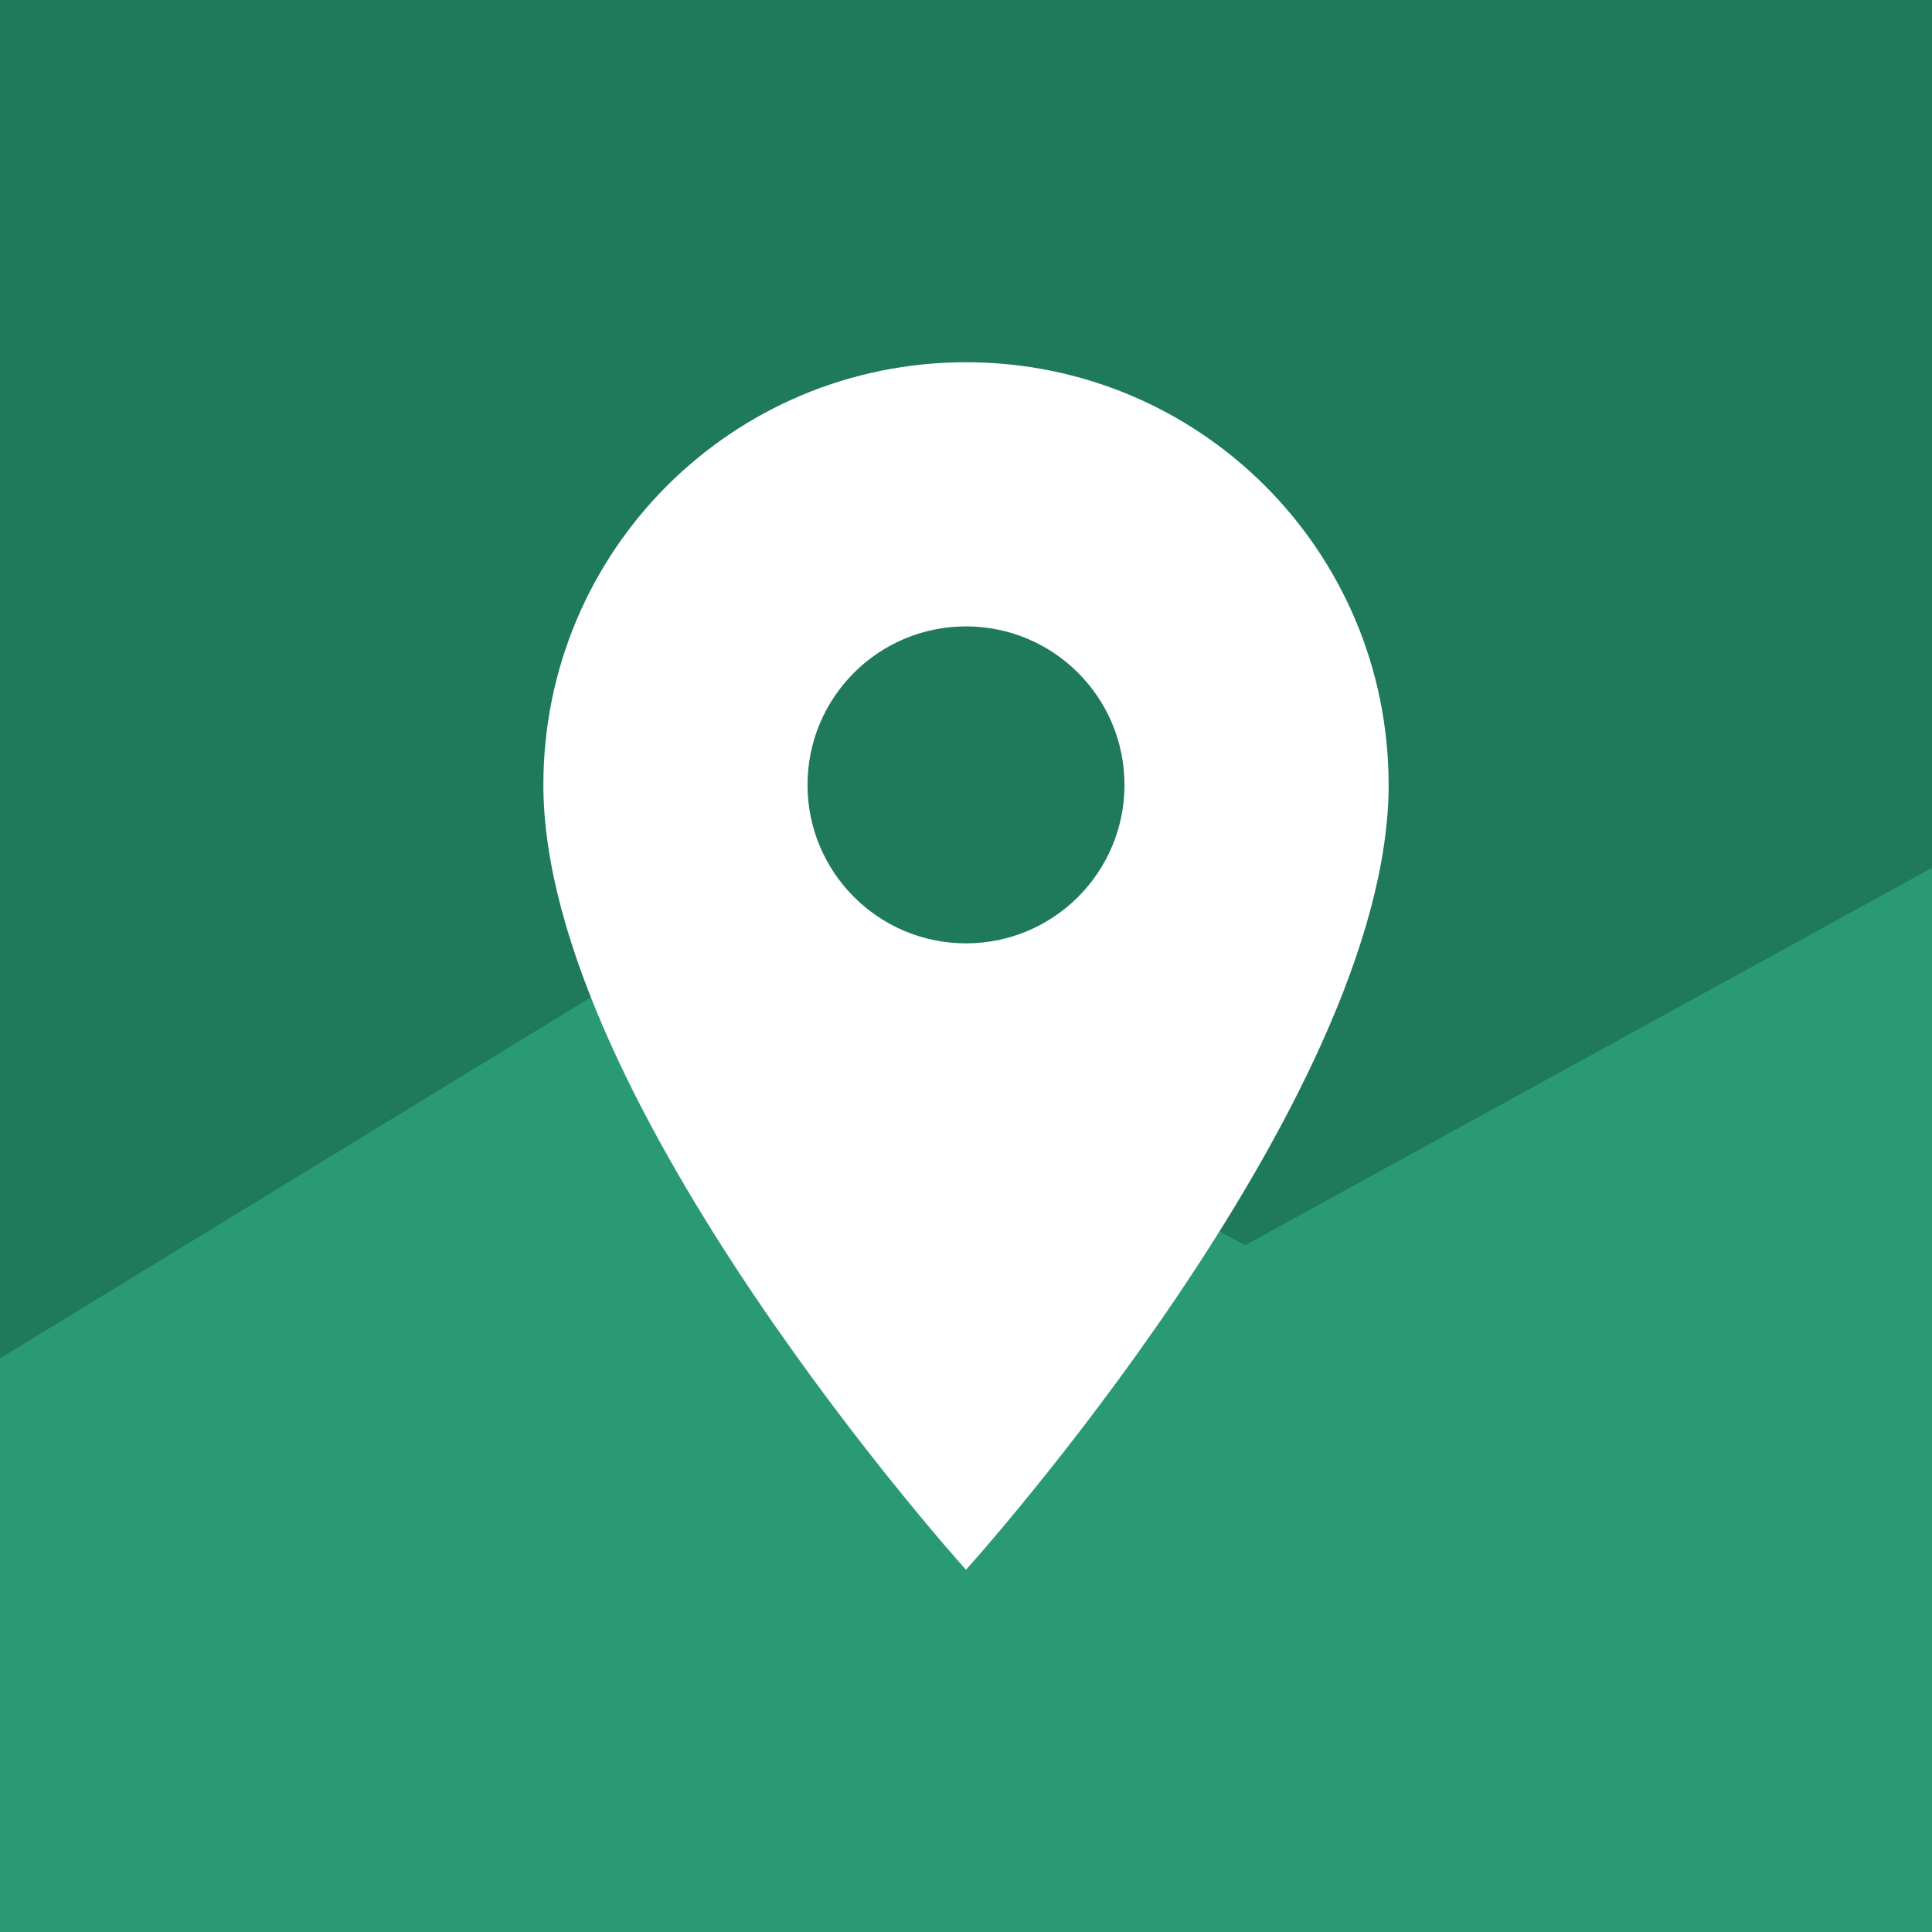
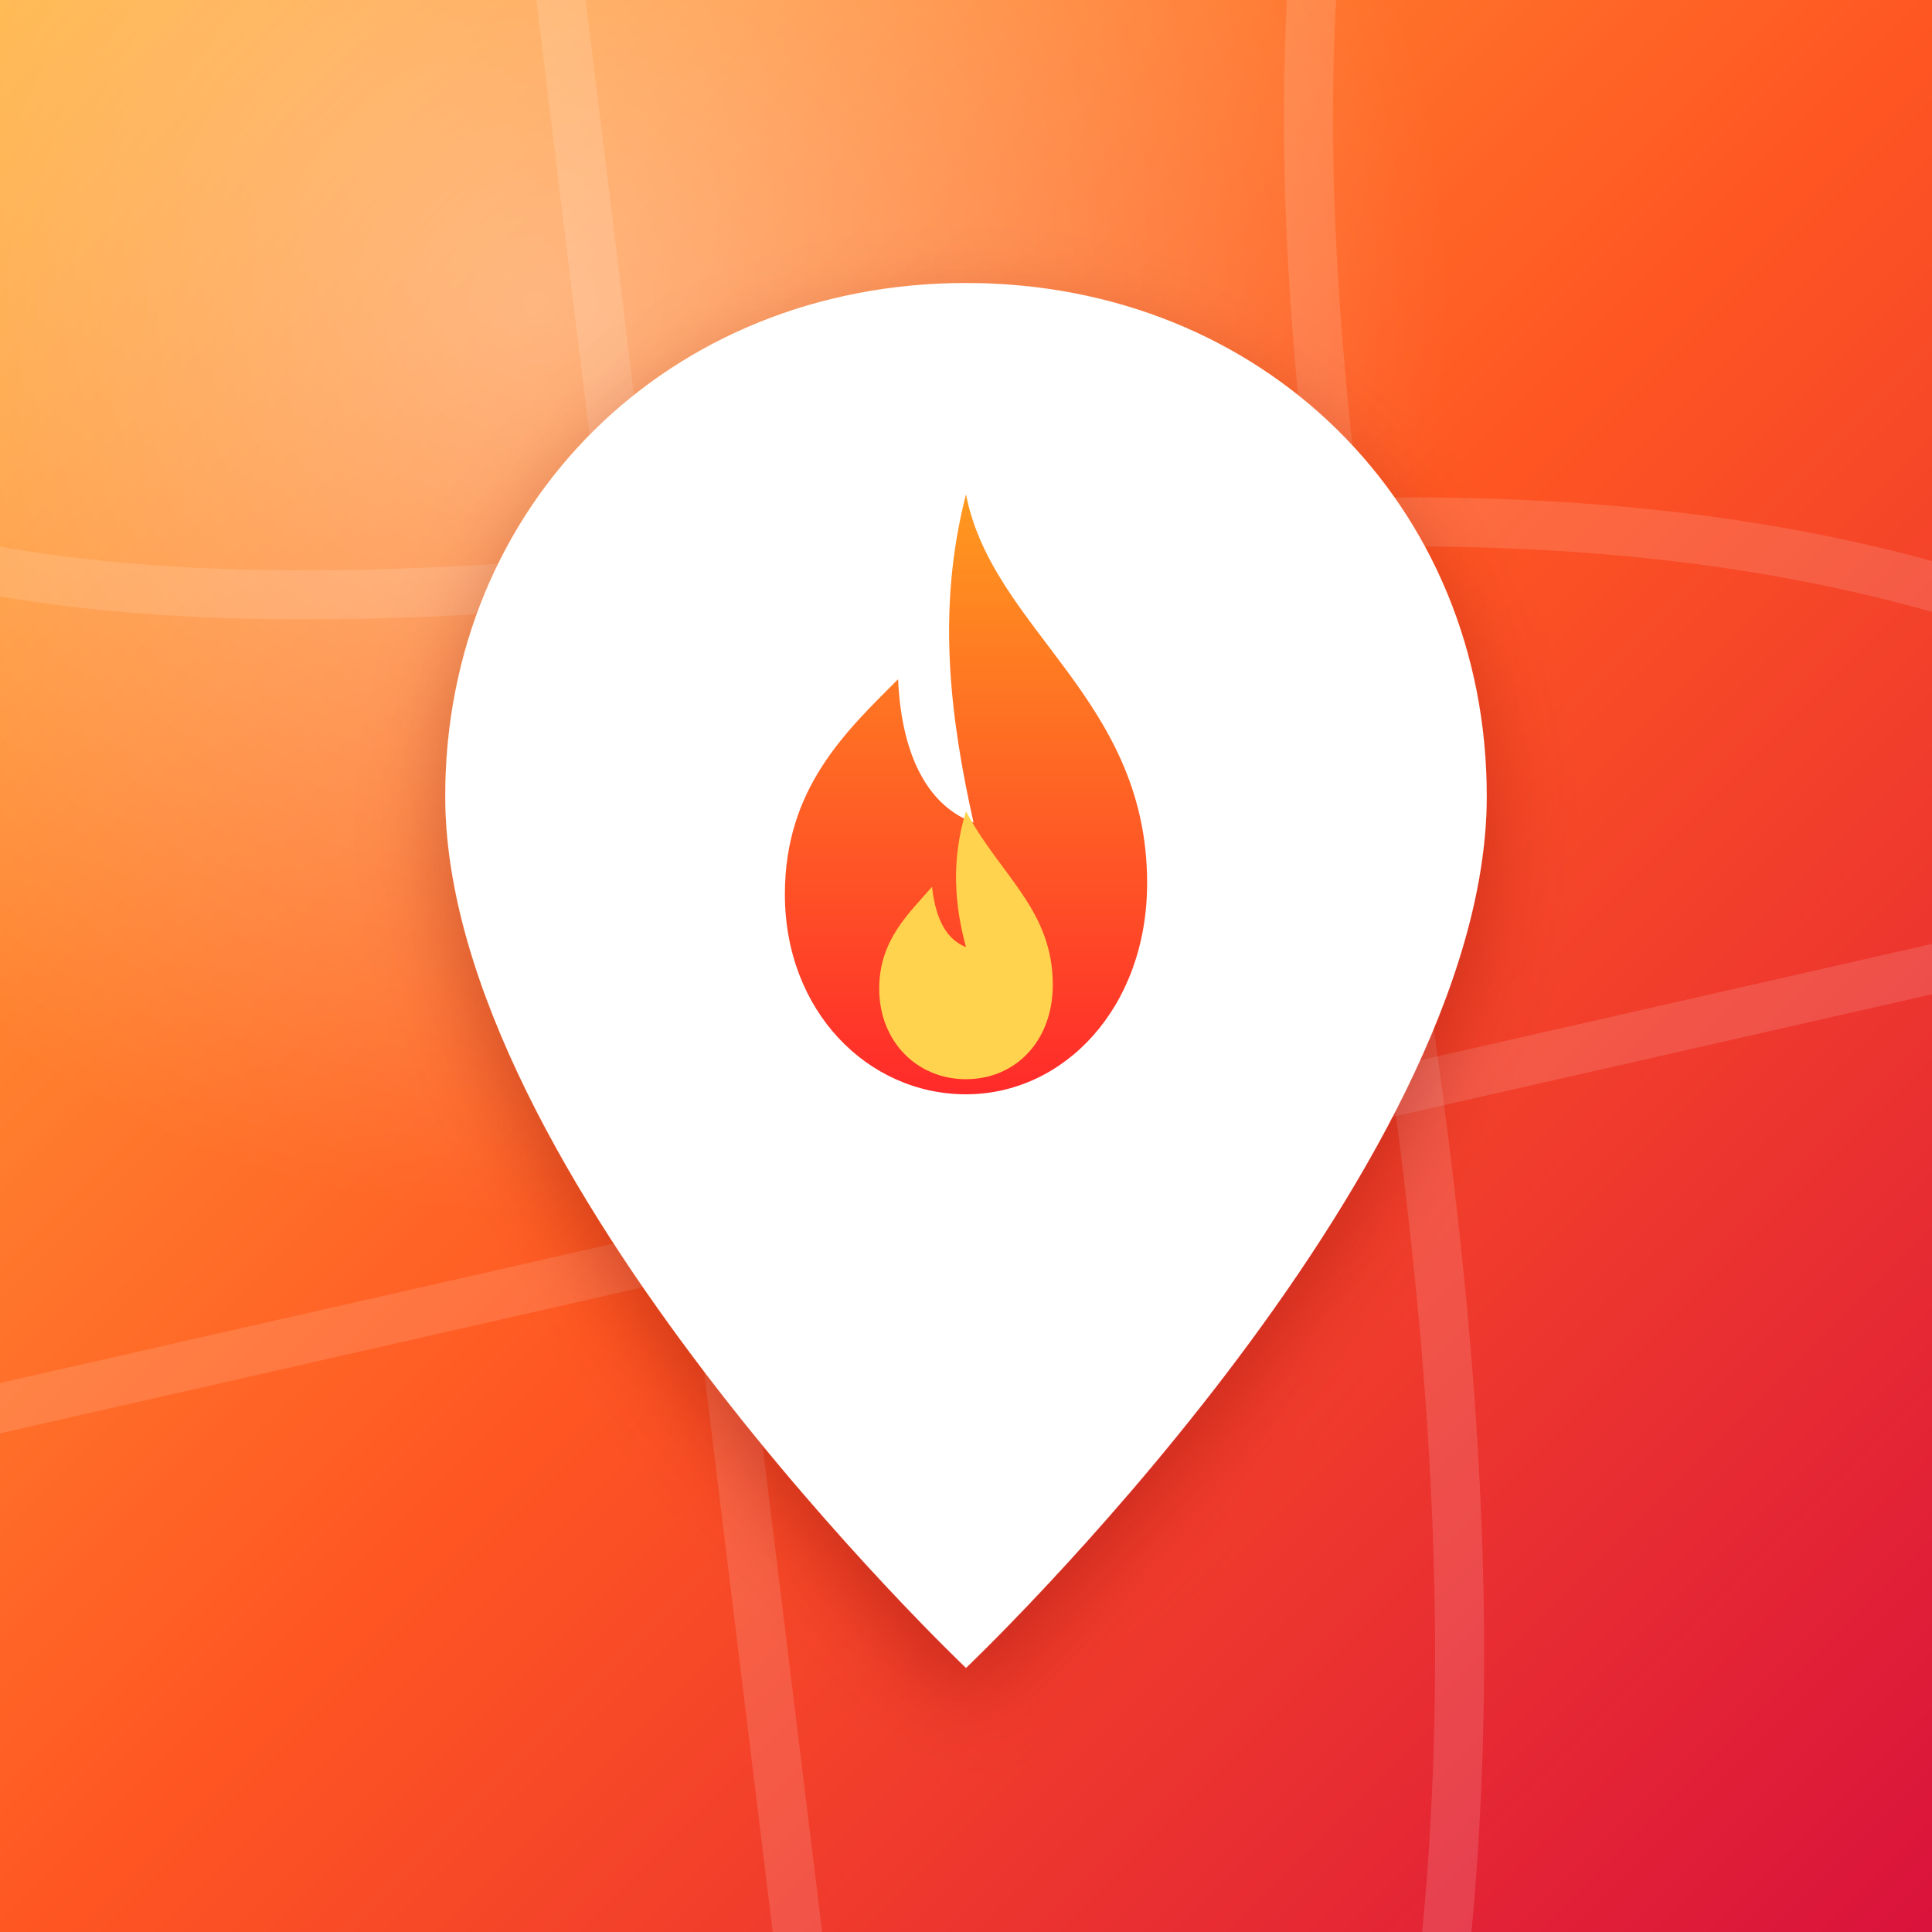
- <svg xmlns="http://www.w3.org/2000/svg" viewBox="0 0 512 512">
-   <rect width="512" height="512" fill="#1f7a5c" />
-   <path d="M0 360 L180 250 L330 330 L512 230 L512 512 L0 512Z" fill="#2a9a75" />
-   <path d="M256 96c-62 0-112 50-112 112 0 84 112 208 112 208s112-124 112-208c0-62-50-112-112-112z" fill="#fff" />
-   <circle cx="256" cy="208" r="42" fill="#1f7a5c" />
+ <svg xmlns="http://www.w3.org/2000/svg" viewBox="0 0 1024 1024">
+   <defs>
+     <linearGradient id="bg" x1="0" y1="0" x2="1" y2="1">
+       <stop offset="0" stop-color="#ffb23e" />
+       <stop offset=".5" stop-color="#ff5722" />
+       <stop offset="1" stop-color="#d9123c" />
+     </linearGradient>
+     <radialGradient id="shine" cx=".28" cy=".16" r=".85">
+       <stop offset="0" stop-color="#fff" stop-opacity=".38" />
+       <stop offset=".55" stop-color="#fff" stop-opacity="0" />
+     </radialGradient>
+     <linearGradient id="flame" x1="0" y1="0" x2="0" y2="1">
+       <stop offset="0" stop-color="#ff9a1f" />
+       <stop offset="1" stop-color="#ff2a2a" />
+     </linearGradient>
+     <filter id="sh" x="-20%" y="-20%" width="140%" height="140%">
+       <feDropShadow dx="0" dy="18" stdDeviation="22" flood-color="#7a0010" flood-opacity=".35" />
+     </filter>
+   </defs>
+   <rect width="1024" height="1024" fill="url(#bg)" />
+   <g stroke="#fff" stroke-opacity=".13" stroke-width="26" fill="none" stroke-linecap="round">
+     <path d="M-60 760 L1084 500" />
+     <path d="M290 -60 L430 1084" />
+     <path d="M-60 290 C 280 380 700 190 1084 330" />
+     <path d="M700 -60 C 660 300 820 640 760 1084" />
+   </g>
+   <rect width="1024" height="1024" fill="url(#shine)" />
+   <g filter="url(#sh)">
+     <path d="M512 150c-158 0-276 118-276 272 0 200 276 462 276 462s276-262 276-462c0-154-118-272-276-272z" fill="#fff" />
+   </g>
+   <path d="M512 262c14 72 96 108 96 206 0 66-44 112-96 112s-96-44-96-106c0-56 32-86 60-114 2 44 18 68 40 76-12-54-20-112-4-174z" fill="url(#flame)" />
+   <path d="M512 430c18 34 46 52 46 92 0 30-20 50-46 50s-46-20-46-48c0-26 16-40 28-54 2 18 8 28 18 32-6-22-8-46 0-72z" fill="#ffd34d" />
</svg>
